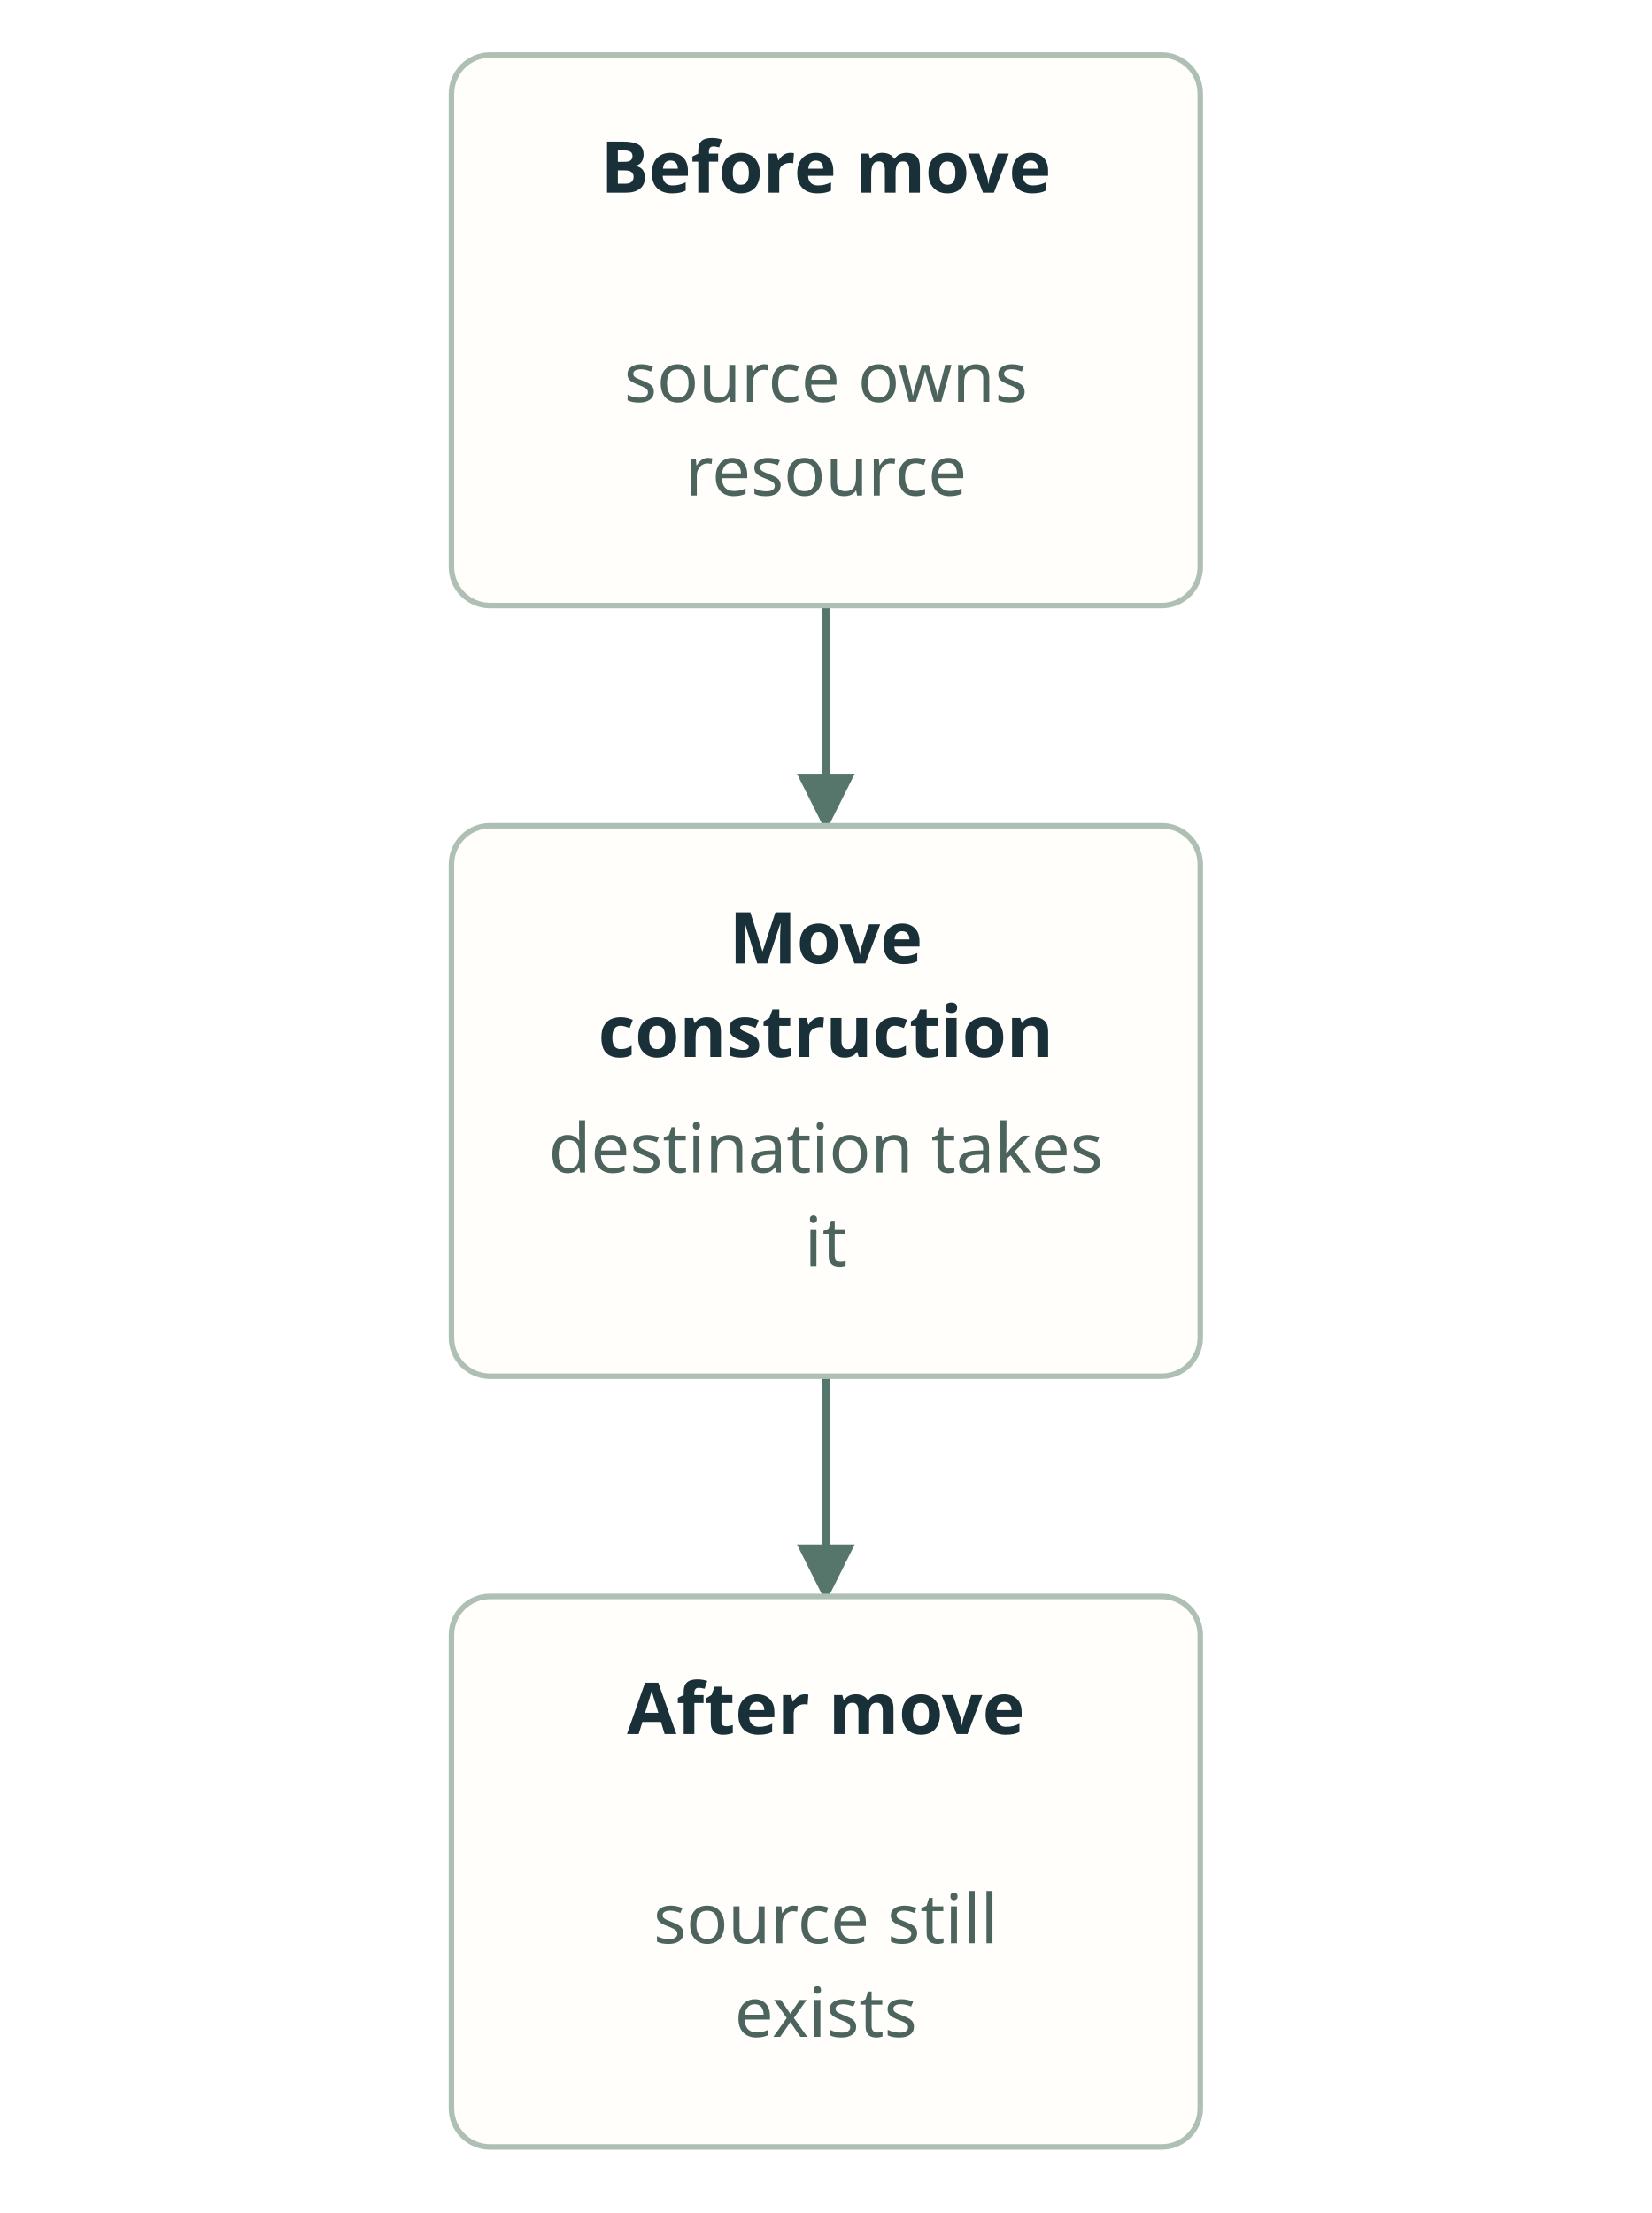
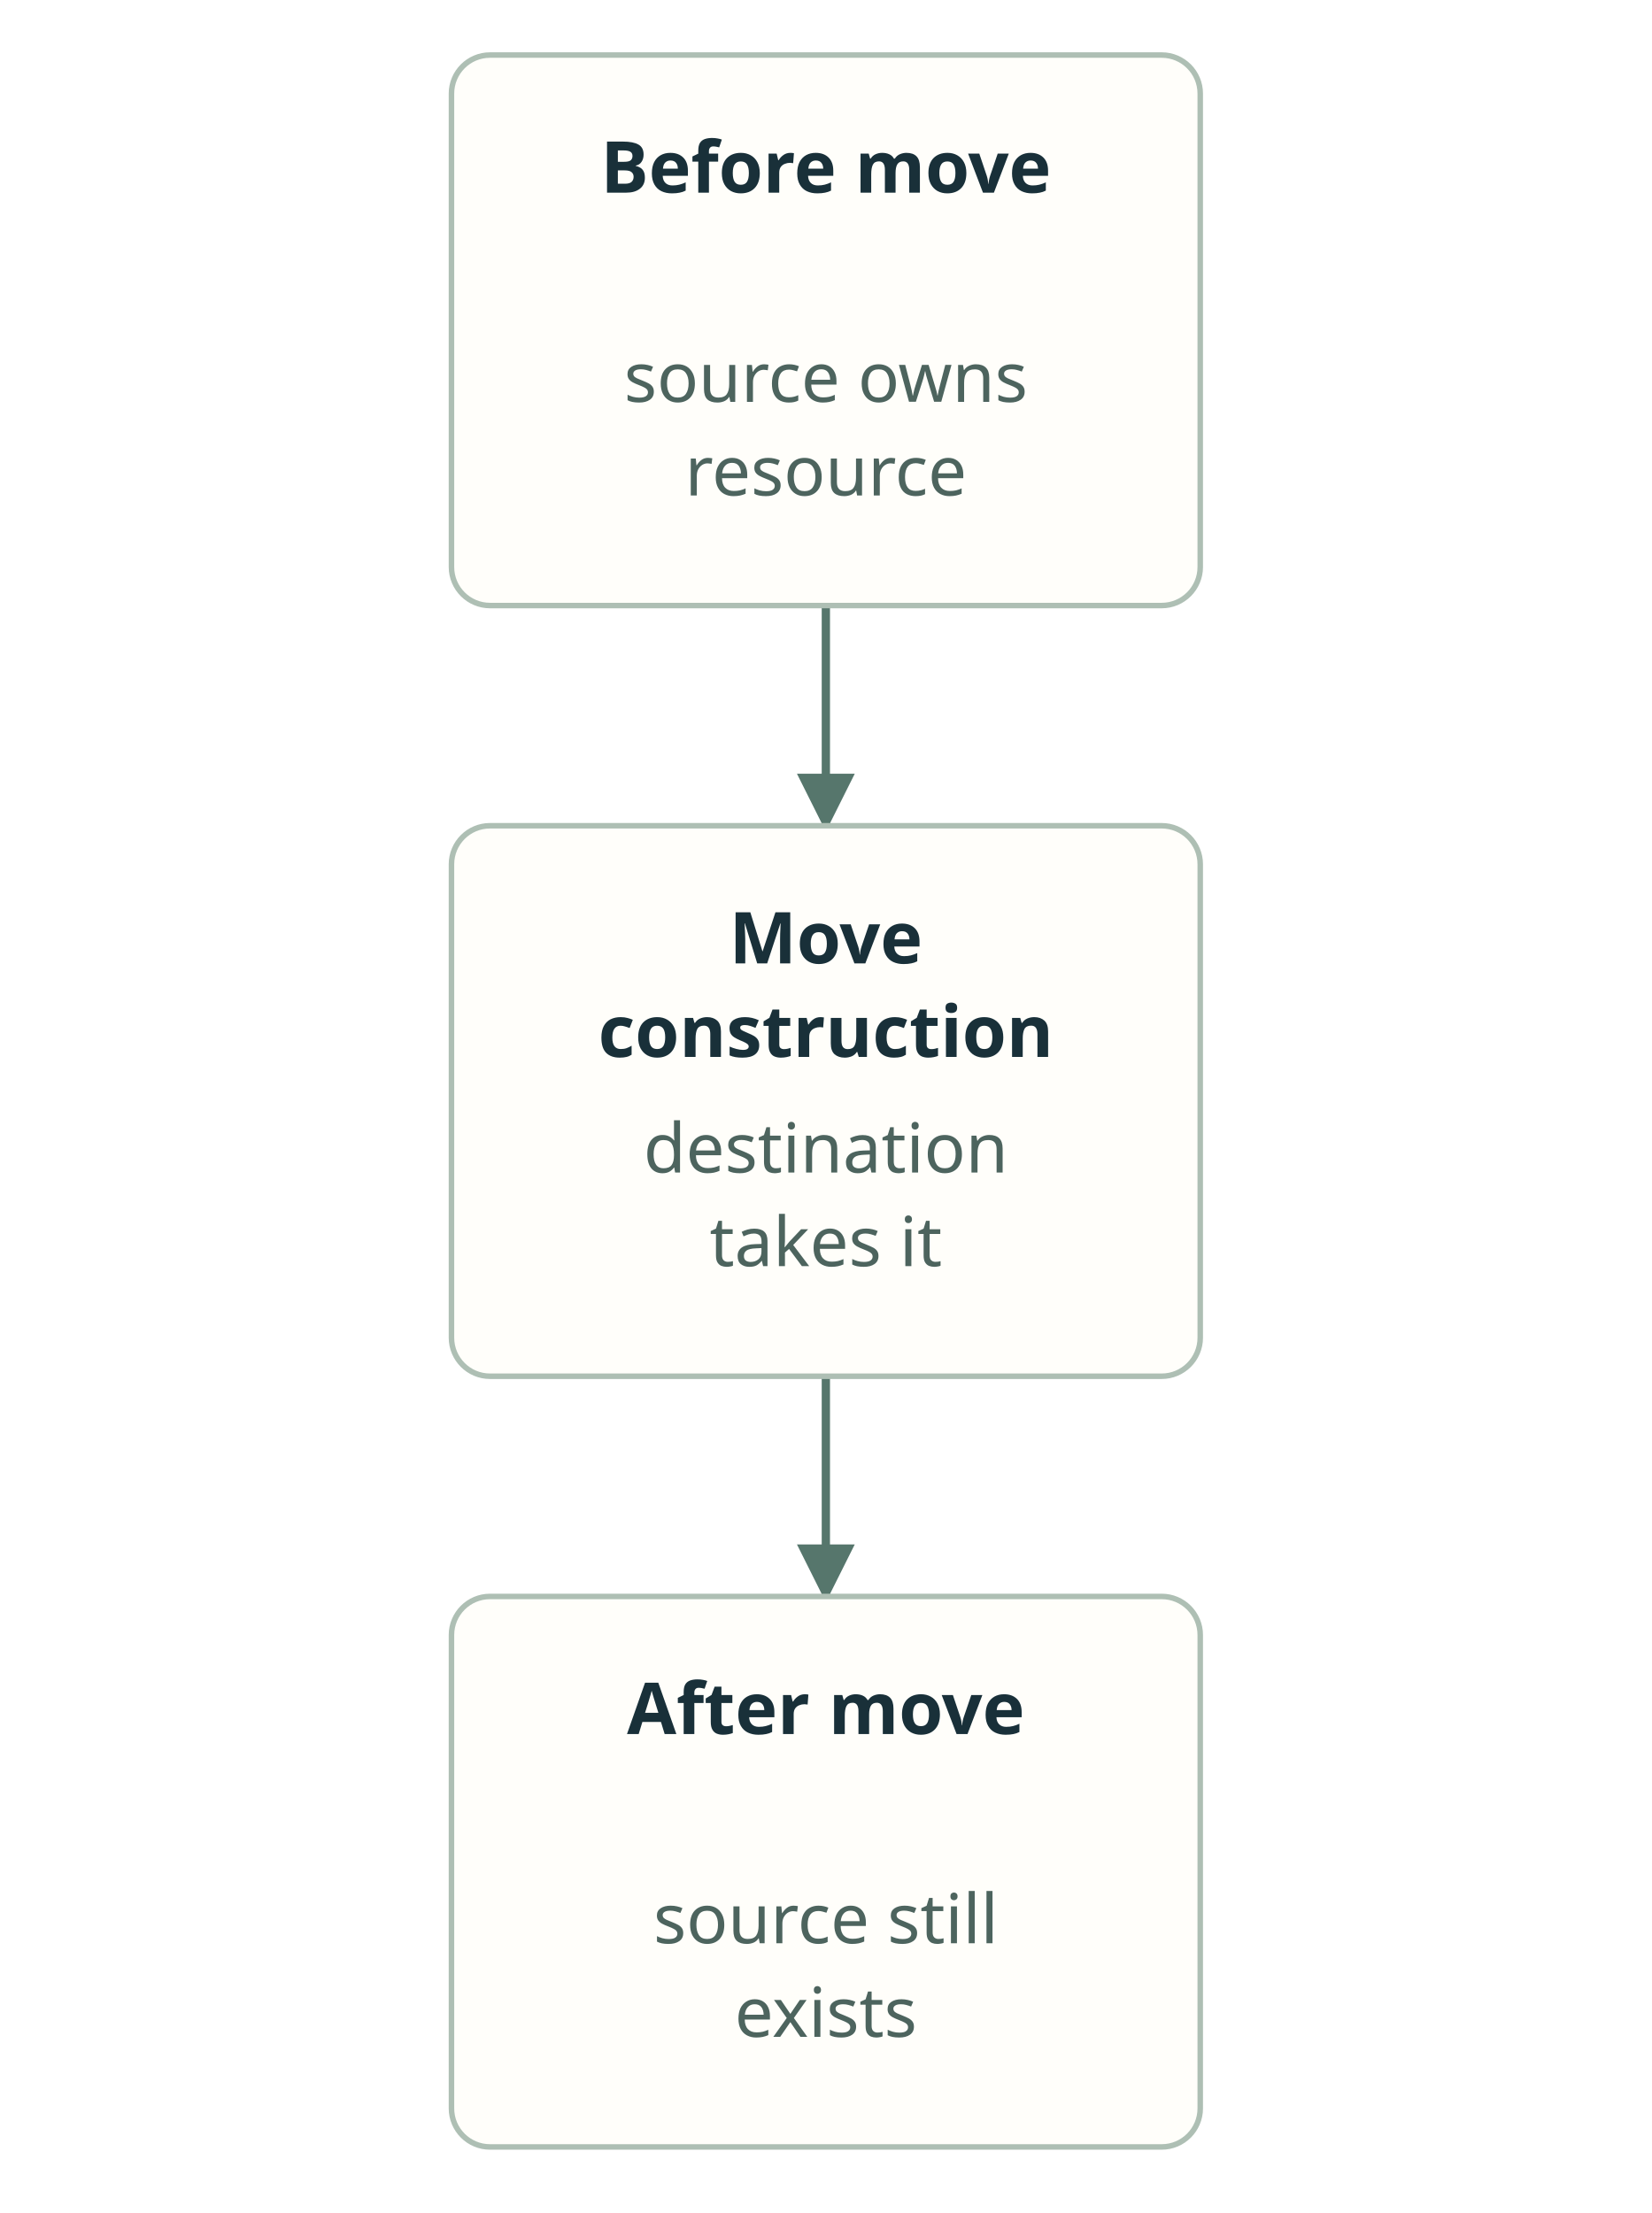
<svg xmlns="http://www.w3.org/2000/svg" class="concept-svg" viewBox="0 0 300 402" role="img" aria-labelledby="concept-moves-title concept-moves-desc">
  <defs>
    <marker id="concept-moves-arrow" viewBox="0 0 10 10" refX="9" refY="5" markerWidth="7" markerHeight="7" orient="auto-start-reverse">
      <path d="M 0 0 L 10 5 L 0 10 z" fill="#56766c" />
    </marker>
  </defs>
  <path d="M 150 110 L 150 150" stroke="#56766c" stroke-width="1.5" marker-end="url(#concept-moves-arrow)" fill="none" />
  <path d="M 150 250 L 150 290" stroke="#56766c" stroke-width="1.5" marker-end="url(#concept-moves-arrow)" fill="none" />
  <g>
    <rect x="82" y="10" width="136" height="100" rx="7" fill="#fffefa" stroke="#aebfb4" />
    <text x="150" y="35" text-anchor="middle" fill="#193039" font-family="system-ui,sans-serif" font-size="13" font-weight="650">Before move</text>
    <text x="150" y="73" text-anchor="middle" fill="#4d645e" font-family="system-ui,sans-serif" font-size="12.5">source owns</text>
    <text x="150" y="90" text-anchor="middle" fill="#4d645e" font-family="system-ui,sans-serif" font-size="12.5">resource</text>
  </g>
  <g>
    <rect x="82" y="150" width="136" height="100" rx="7" fill="#fffefa" stroke="#aebfb4" />
    <text x="150" y="175" text-anchor="middle" fill="#193039" font-family="system-ui,sans-serif" font-size="13" font-weight="650">Move</text>
    <text x="150" y="192" text-anchor="middle" fill="#193039" font-family="system-ui,sans-serif" font-size="13" font-weight="650">construction</text>
-     <text x="150" y="213" text-anchor="middle" fill="#4d645e" font-family="system-ui,sans-serif" font-size="12.5">destination takes</text>
-     <text x="150" y="230" text-anchor="middle" fill="#4d645e" font-family="system-ui,sans-serif" font-size="12.5">it</text>
+     <text x="150" y="213" text-anchor="middle" fill="#4d645e" font-family="system-ui,sans-serif" font-size="12.5">destination</text>
+     <text x="150" y="230" text-anchor="middle" fill="#4d645e" font-family="system-ui,sans-serif" font-size="12.5">takes it</text>
  </g>
  <g>
    <rect x="82" y="290" width="136" height="100" rx="7" fill="#fffefa" stroke="#aebfb4" />
    <text x="150" y="315" text-anchor="middle" fill="#193039" font-family="system-ui,sans-serif" font-size="13" font-weight="650">After move</text>
    <text x="150" y="353" text-anchor="middle" fill="#4d645e" font-family="system-ui,sans-serif" font-size="12.5">source still</text>
    <text x="150" y="370" text-anchor="middle" fill="#4d645e" font-family="system-ui,sans-serif" font-size="12.5">exists</text>
  </g>
</svg>
